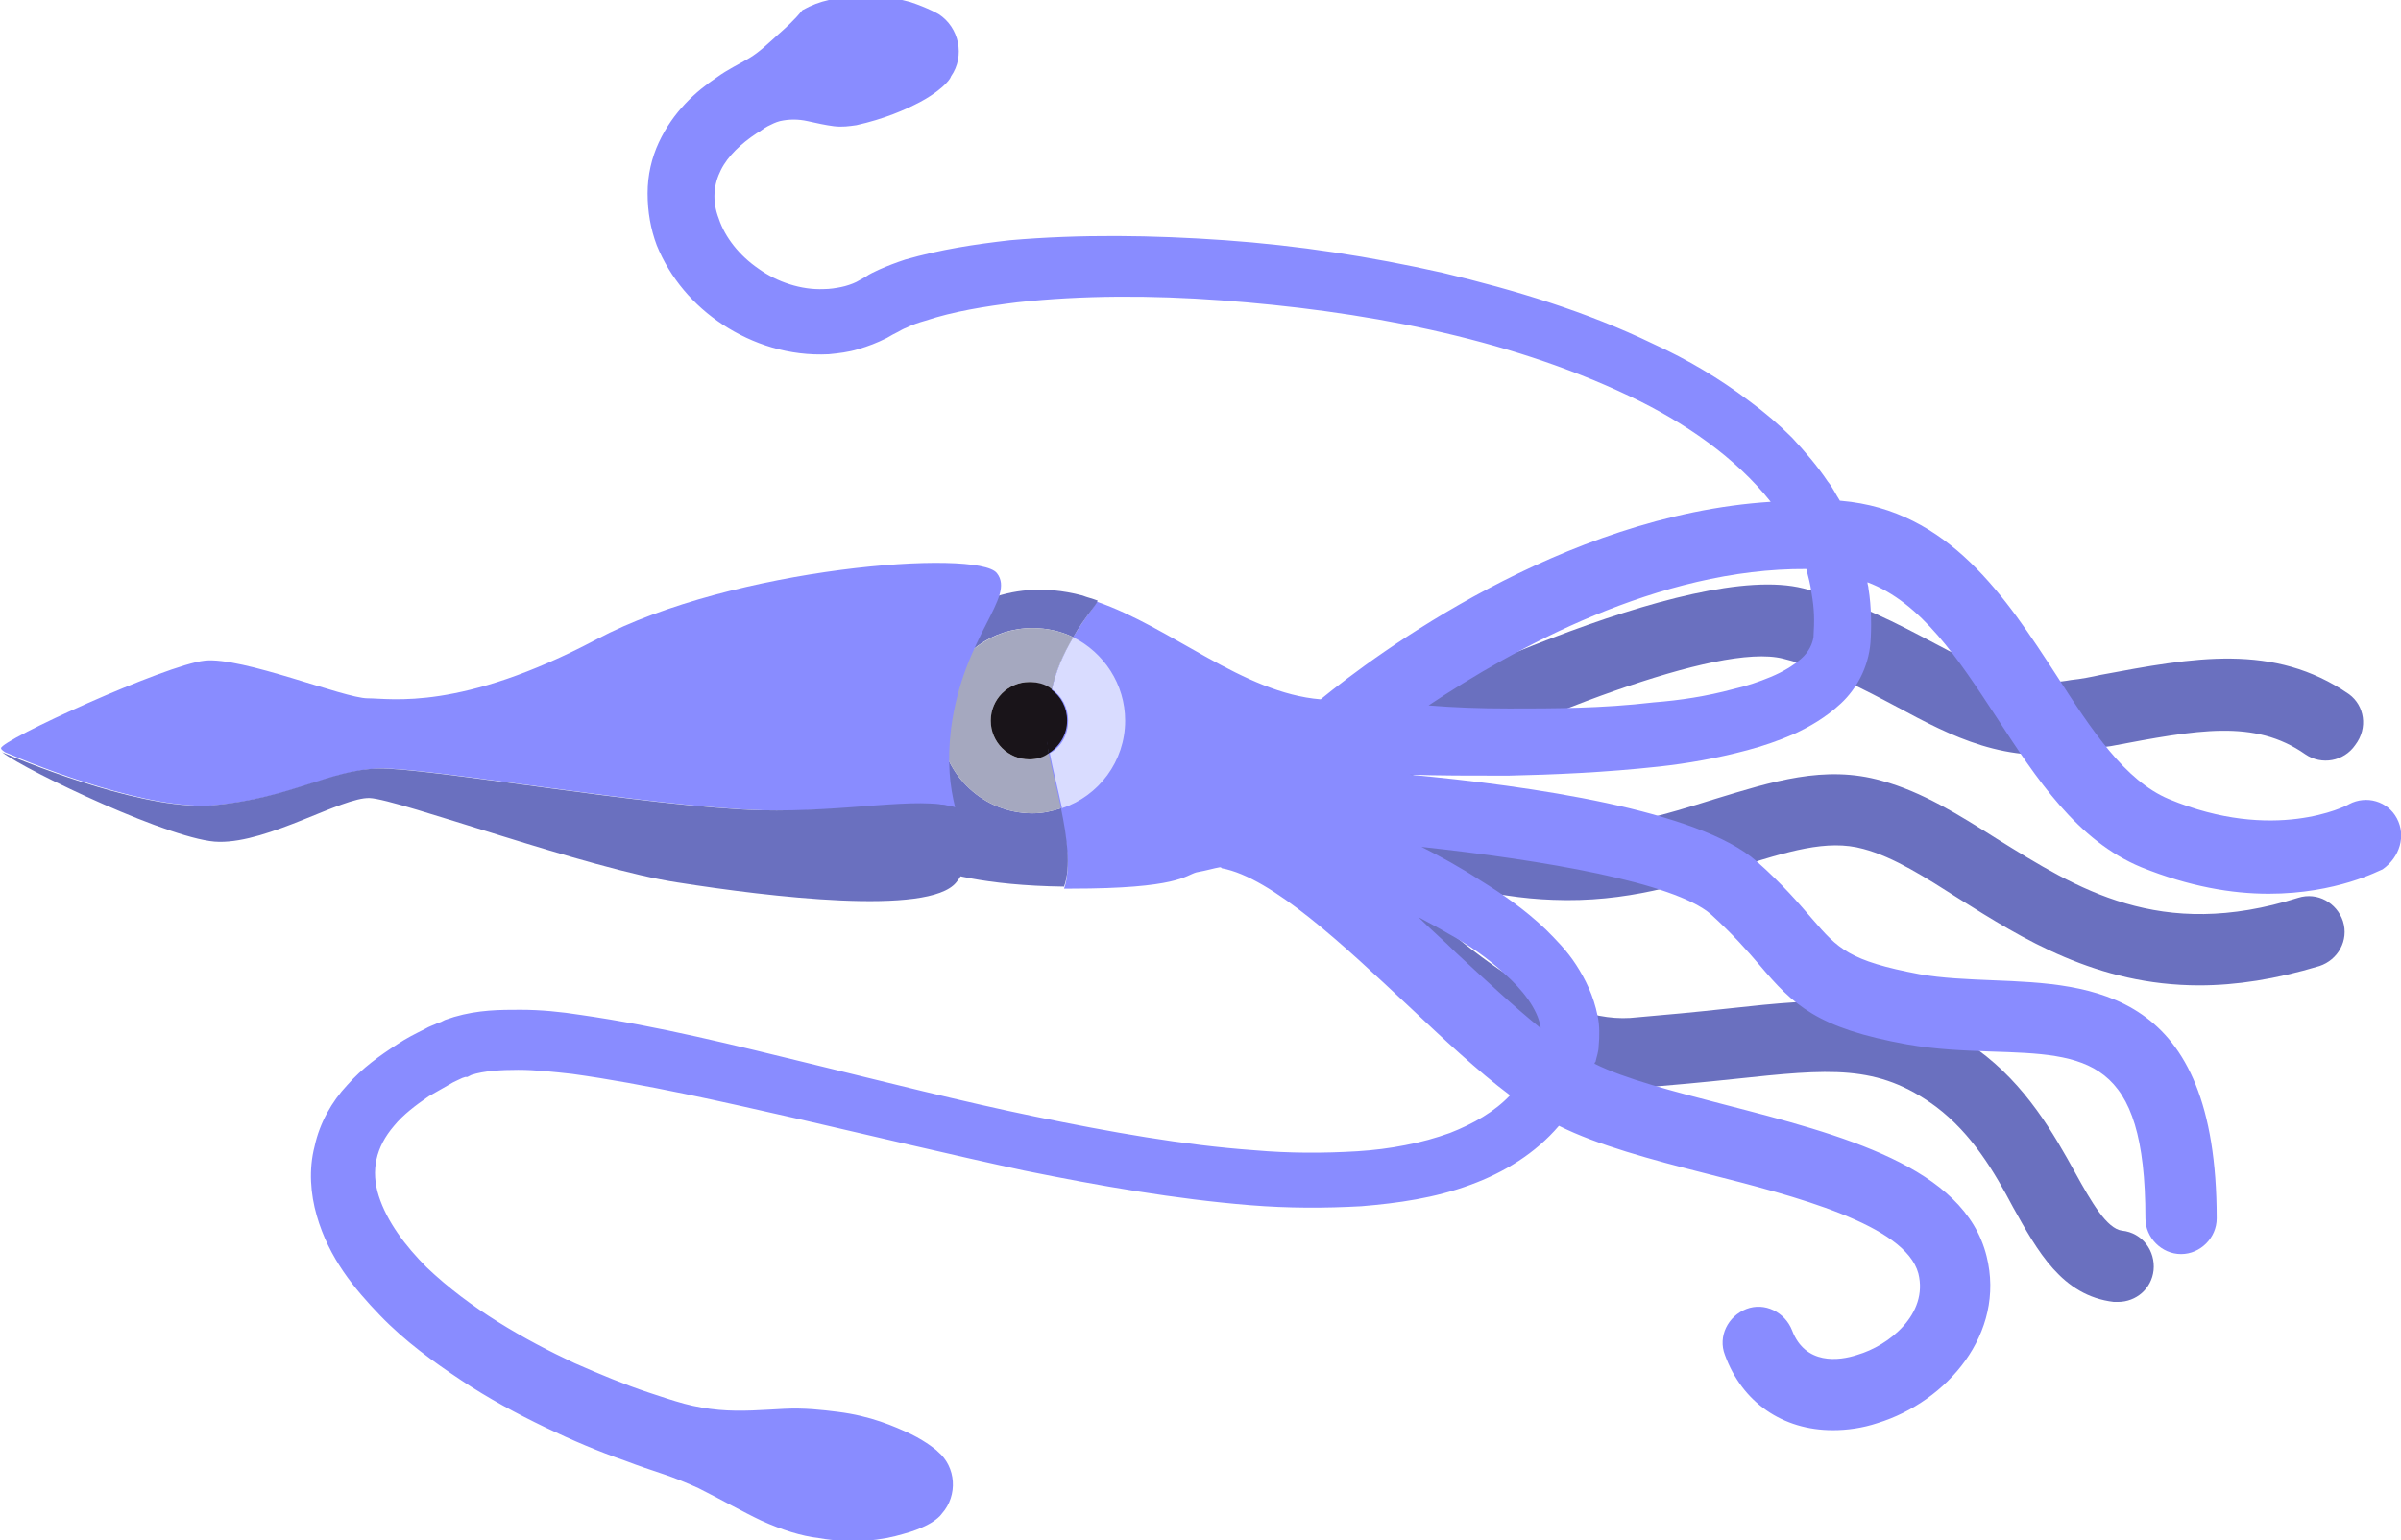
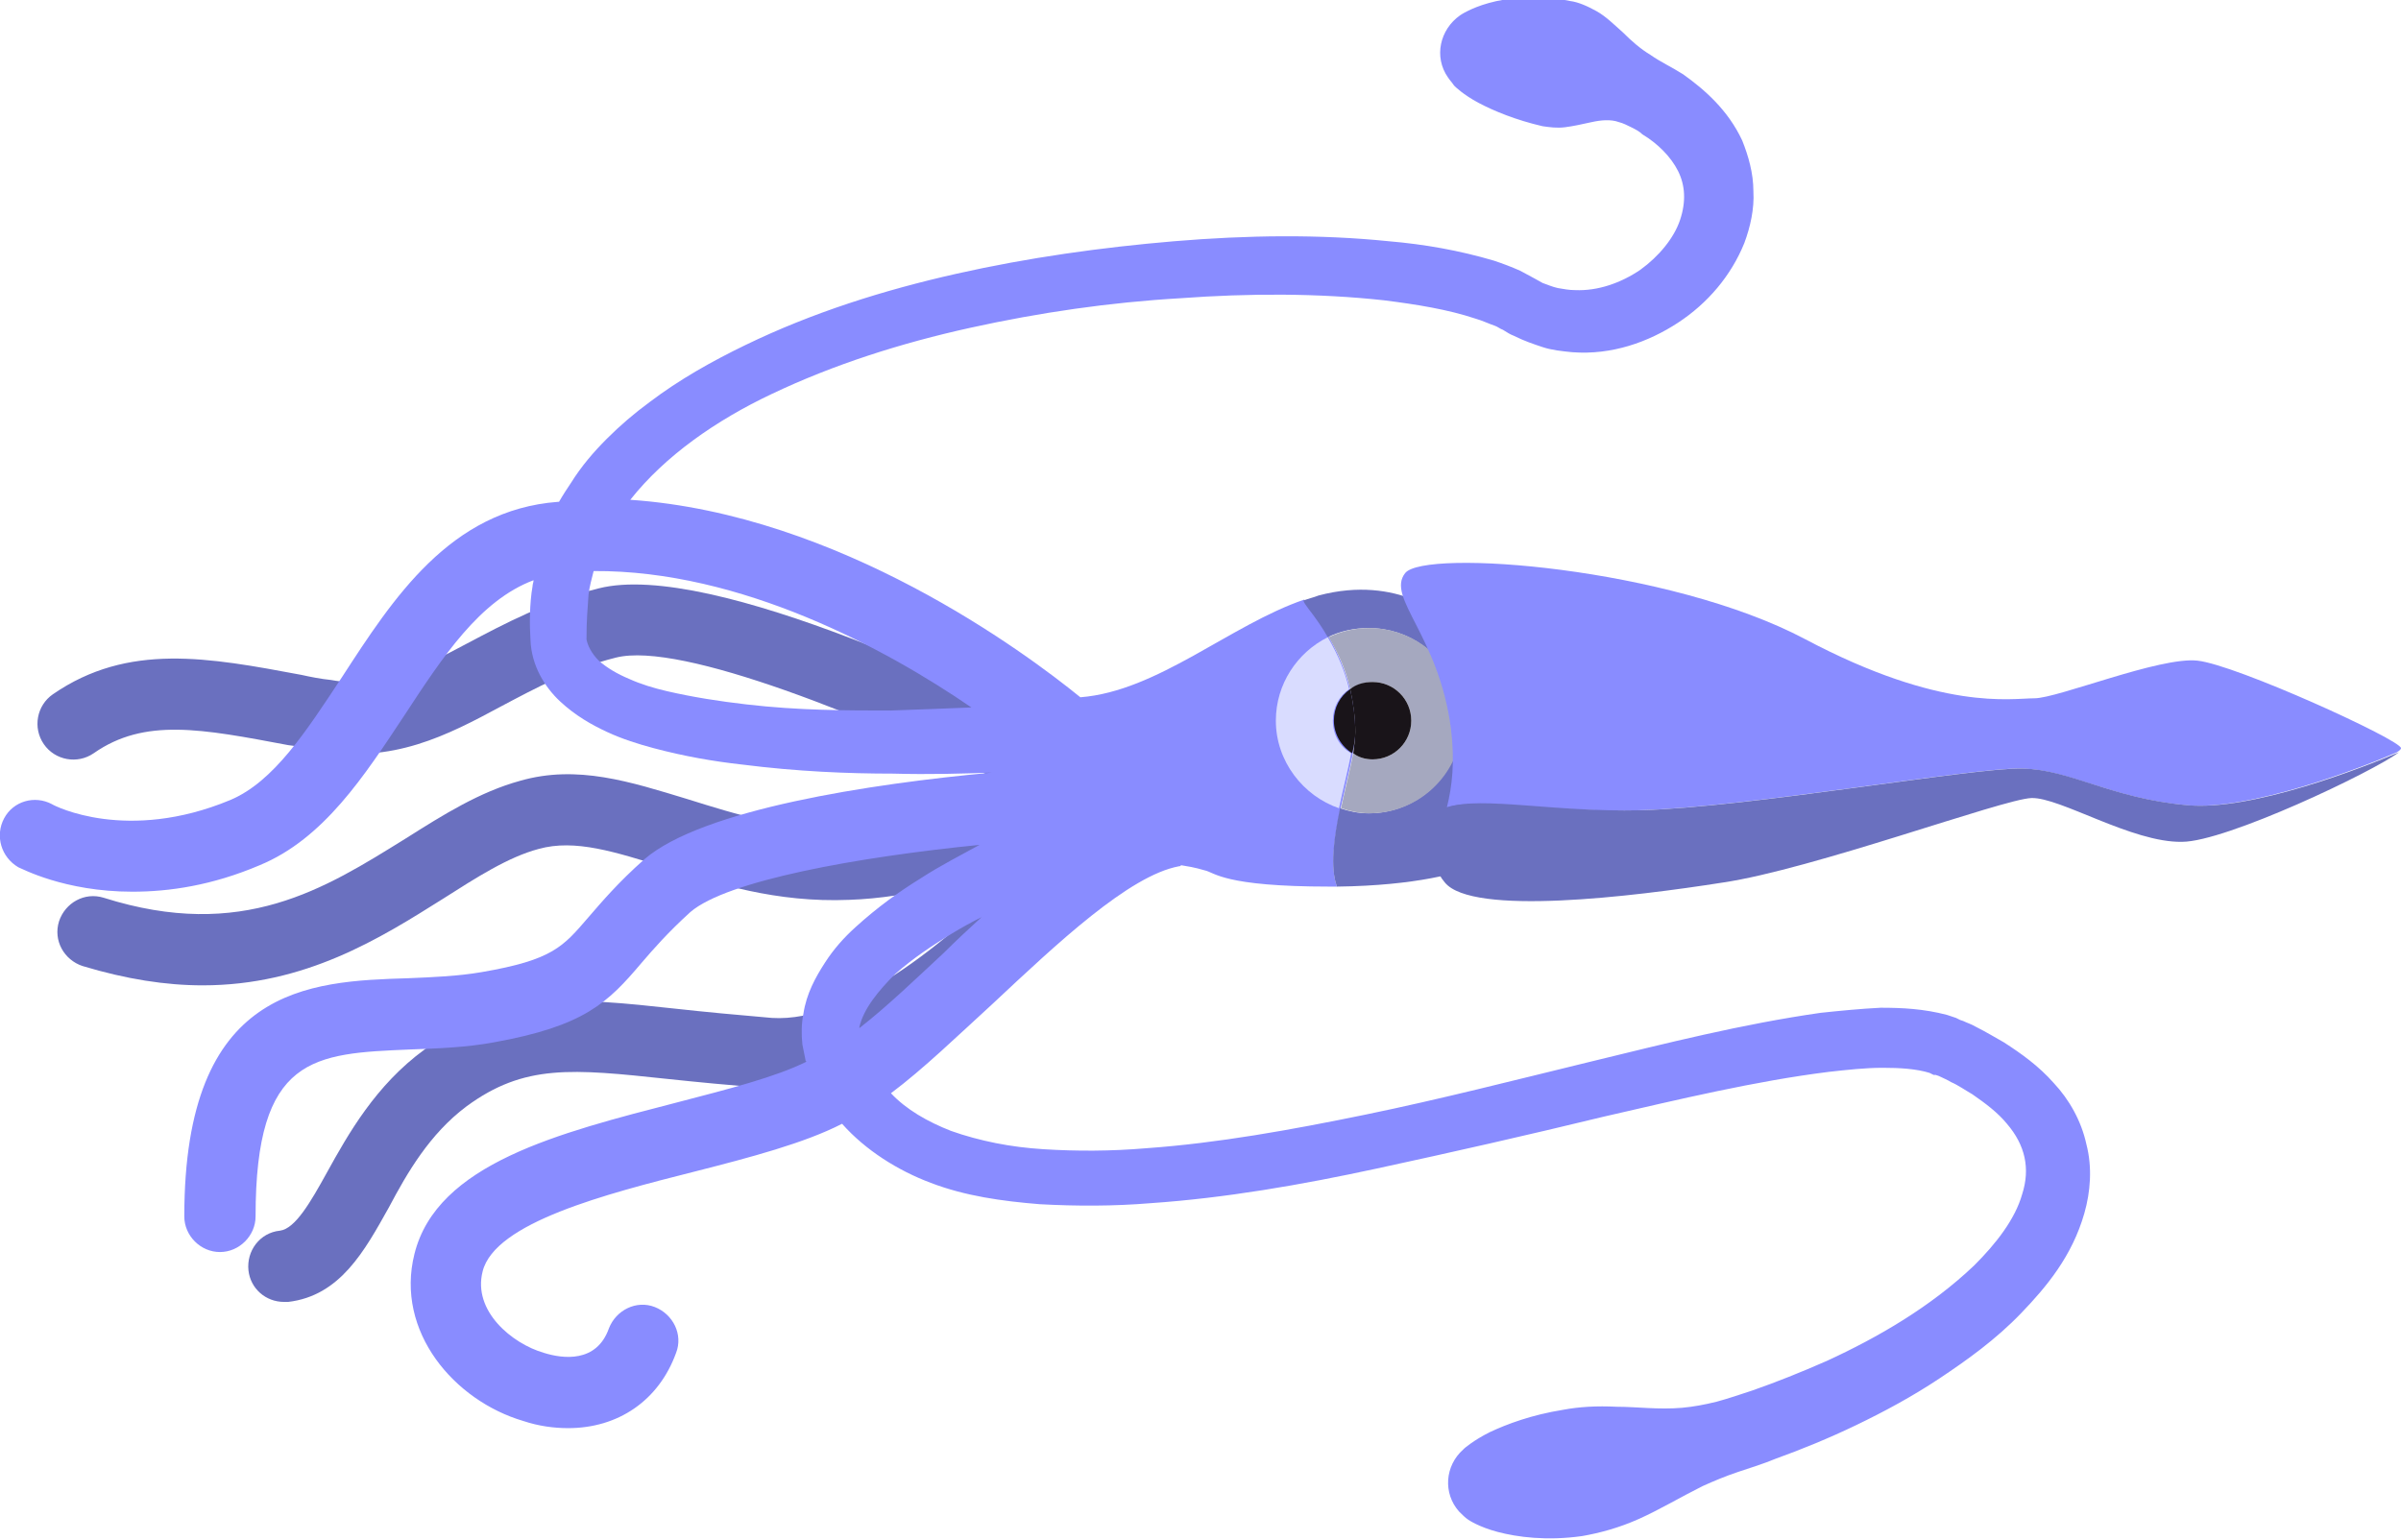
<svg xmlns="http://www.w3.org/2000/svg" version="1.1" x="0px" y="0px" viewBox="0 0 235.8 151.2" style="enable-background:new 0 0 235.8 151.2;" xml:space="preserve">
  <style type="text/css">
	.st0{display:none;}
	.st1{display:inline;fill:none;stroke:#997797;stroke-width:7;stroke-linecap:round;stroke-miterlimit:10;}
	.st2{display:inline;fill:none;stroke:#BA90B6;stroke-width:7;stroke-linecap:round;stroke-miterlimit:10;}
	.st3{display:inline;}
	.st4{fill:#BA90B6;}
	.st5{fill:#997797;}
	.st6{fill:#F9DCF9;}
	.st7{fill:#DCC5DD;}
	.st8{fill:#191419;}
	.st9{fill:#6A70BF;}
	.st10{fill:#898CFF;}
	.st11{fill:#D9DCFF;}
	.st12{fill:#A5A8BF;}
</style>
  <g id="lines" class="st0">
    <path class="st1" d="M123.1,74.9c0,0,16,9.5,29.5,10s22.4-7.3,31.3-4.8c11.3,3.1,21,18.3,42.8,11.5" />
    <path class="st1" d="M126.3,78.6c0,0,37.8-20.3,49.8-17.3s17.6,10.9,27.8,9s17.8-4,24.7,0.8" />
    <path class="st1" d="M123.9,76.9c0,0,20.4,27.7,36.4,26.6s23-4,31.7,2.4s9.5,17.8,15.9,18.5" />
    <path class="st2" d="M120.7,81.7c10,1.9,24,20.2,33.7,25.5c9.7,5.3,34.8,6.5,37.5,17c2.7,10.5-15.2,18.3-19,7.7" />
    <path class="st2" d="M126.3,78.6c0,0,36.2,1.7,44,8.5c7.8,6.8,5.8,9.8,17.7,12c11.8,2.2,26.3-3.9,26.3,20.5" />
    <path class="st2" d="M130.5,72.5c0,0,24.7-21.8,50-19.8c15.7,1.2,19,24,31.2,29c12.2,5,20.7,0.3,20.7,0.3" />
    <g class="st3">
      <path class="st4" d="M127.6,68.4c0,0,0.9,0.1,2.5,0.3c1.6,0.2,4,0.4,7.1,0.6c3.1,0.2,6.8,0.4,11.1,0.4c4.3,0,9.1,0,14.2-0.6    c2.6-0.3,5.2-0.7,7.8-1.3c1.3-0.3,2.6-0.7,3.7-1.2c1.2-0.5,2.2-1.1,3-1.8c0.7-0.7,1.1-1.5,1.2-2.1c0.1-1.7,0.1-2.8-0.1-4.2    c-0.2-1.4-0.6-2.7-1.1-4.1c-0.5-1.3-1.2-2.6-2-3.8c-3.3-4.9-8.9-8.8-14.9-11.7c-6.1-2.9-12.7-5-19.5-6.5    c-6.8-1.5-13.7-2.5-20.6-2.9c-6.8-0.5-13.6-0.5-20,0.2c-3.2,0.4-6.3,0.9-9,1.8c-0.7,0.2-1.3,0.5-1.9,0.7c-0.3,0.1-0.5,0.3-0.8,0.4    c-0.5,0.3-0.6,0.4-1.1,0.6c-1,0.5-1.9,0.8-2.8,1.1c-0.9,0.3-1.9,0.4-2.9,0.5c-3.9,0.3-7.5-1-10.4-2.9c-2.9-1.9-5.2-4.6-6.5-7.8    c-0.6-1.6-1-3.4-0.9-5.1c0-1.8,0.5-3.5,1.1-5c1.4-3,3.7-5,5.8-6.5c1.1-0.7,2.2-1.2,3.2-1.9c1-0.6,1.9-1.4,2.7-2.2    C77.2,2.7,78,2,78.9,1.4c0.9-0.5,1.8-0.9,2.6-1c3.4-0.7,6.2-0.3,8,0.2c1.8,0.5,2.8,1.2,2.8,1.2c2,1.4,2.6,4.1,1.2,6.1    c-0.2,0.3-0.4,0.5-0.6,0.8l-0.1,0.1c0,0-0.8,0.8-2.3,1.6c-1.5,0.8-3.7,1.7-6.3,2.3c-0.7,0.1-1.4,0.2-2.2,0.1    c-0.8-0.1-1.7-0.3-2.6-0.5c-0.9-0.2-1.9-0.3-2.7,0c-0.4,0.1-0.8,0.3-1.2,0.5c-0.4,0.2-0.8,0.4-1.1,0.7c-1.5,0.9-2.8,2.2-3.5,3.6    c-0.7,1.4-0.8,3-0.2,4.8c0.6,1.8,2.1,3.6,3.9,4.9c1.9,1.3,4.2,2.1,6.4,2c0.6,0,1.1-0.1,1.7-0.2c0.5-0.1,1.2-0.4,1.5-0.5    c0.2-0.1,0.7-0.4,0.9-0.5c0.4-0.2,0.9-0.5,1.3-0.7c0.9-0.4,1.7-0.7,2.6-1c3.4-1,6.8-1.6,10.3-1.9c6.9-0.7,13.9-0.6,21.1,0    c7.1,0.6,14.3,1.6,21.4,3.2c7.1,1.6,14.1,3.8,20.7,7c3.3,1.6,6.5,3.4,9.4,5.6c1.5,1.1,2.9,2.3,4.2,3.6c1.3,1.3,2.5,2.7,3.5,4.3    c1,1.5,2,3.2,2.6,4.9c0.7,1.7,1.2,3.5,1.4,5.3c0.3,1.7,0.3,3.8,0.2,5.3c-0.1,2.5-1.4,4.6-2.9,6c-1.5,1.4-3.1,2.3-4.6,3    c-1.5,0.7-3.1,1.2-4.6,1.6c-3,0.8-5.9,1.3-8.6,1.6c-5.5,0.7-10.5,0.9-14.9,0.9c-4.4,0.1-8.2,0-11.4-0.1c-3.2-0.1-5.6-0.2-7.3-0.3    c-1.7-0.1-2.6-0.2-2.6-0.2c-1.9-0.1-3.4-1.8-3.2-3.7c0.1-1.9,1.8-3.4,3.7-3.2C127.4,68.4,127.5,68.4,127.6,68.4L127.6,68.4z" />
    </g>
    <g class="st3">
      <path class="st4" d="M124.4,76.5c0,0,0.2,0.1,0.7,0.2c0.4,0.2,1.1,0.4,2,0.7c1.7,0.7,4.2,1.7,7.4,3.1c3.1,1.4,6.9,3.2,11.1,5.9    c2.1,1.3,4.2,2.8,6.4,4.8c1.1,1,2.1,2.1,3,3.5c0.9,1.4,1.8,3,2.1,5c0.2,1,0.2,2,0.1,3c-0.1,0.5-0.2,1-0.3,1.5    c-0.1,0.2-0.1,0.5-0.2,0.7l-0.1,0.4l-0.1,0.2l0,0.1l-0.1,0.2c-0.5,1.2-1.7,3.1-2.8,4.4c-2.4,2.8-5.6,4.9-9,6.1    c-3.4,1.3-7,1.8-10.7,2.1c-3.6,0.2-7.3,0.2-10.9-0.1c-7.3-0.5-14.8-1.8-22.2-3.4c-7.4-1.6-14.9-3.3-22.3-5.1    c-7.4-1.7-14.9-3.5-22.1-4.4c-1.8-0.2-3.6-0.4-5.3-0.4c-1.7,0-3.3,0.1-4.6,0.5l-0.4,0.2l-0.1,0c0,0,0.1,0,0,0l-0.1,0l-0.3,0.1    c-0.4,0.2-0.9,0.4-1.2,0.6c-0.7,0.3-1.4,0.8-2.1,1.2c-1.3,0.9-2.5,1.8-3.4,2.9c-1.8,2.1-2.3,4.4-1.5,6.9c0.7,2.5,2.6,4.9,4.7,7    c4.3,4.1,9.5,7.1,14.5,9.4c2.5,1.1,5,2.1,7.3,2.9c1.2,0.4,2.4,0.8,3.5,1.1c1.2,0.3,2.3,0.5,3.4,0.6c2.3,0.2,4.5-0.1,6.4-0.1    c2-0.1,3.7,0,5.3,0.3c3.1,0.5,5.5,1.4,7.2,2.2c1.6,0.8,2.5,1.6,2.5,1.6l0.1,0.1c1.8,1.6,2,4.3,0.4,6.1c-0.3,0.3-0.6,0.6-0.9,0.8    c0,0-1,0.7-2.9,1.2c-1.9,0.5-4.8,0.9-8.3,0.4c-1.7-0.3-3.6-0.8-5.6-1.7c-2-0.9-4-2.1-6.2-3.2c-1.1-0.5-2.3-1-3.5-1.4    c-1.2-0.4-2.5-0.8-3.7-1.3c-2.5-0.9-5.2-2-7.9-3.3c-2.7-1.3-5.5-2.8-8.2-4.6c-2.7-1.8-5.5-3.8-8-6.4c-2.5-2.6-5-5.6-6.2-9.8    c-0.6-2.1-0.8-4.5-0.2-6.8c0.5-2.3,1.7-4.4,3.2-6c1.5-1.7,3.2-2.9,4.9-4c0.9-0.5,1.7-1,2.7-1.5c0.5-0.3,0.9-0.4,1.3-0.6l0.3-0.1    l0.2-0.1l0.2-0.1c0.3-0.1,0.6-0.2,0.9-0.3c2.3-0.6,4.4-0.7,6.5-0.7c2,0.1,4,0.3,5.9,0.5c7.7,1.1,15.2,3,22.6,4.8    c7.4,1.8,14.8,3.7,22.1,5.2c7.3,1.5,14.5,2.8,21.5,3.3c3.5,0.3,6.9,0.3,10.1,0.1c1.6-0.1,3.2-0.3,4.7-0.6c1.5-0.3,3-0.7,4.4-1.2    c2.7-1,5-2.5,6.6-4.5c0.8-1.1,1.3-1.8,2-3.3c-0.1,0.2,0,0,0,0.1l0,0l0-0.1l0.1-0.2c0-0.1,0.1-0.2,0.1-0.3c0.1-0.2,0.1-0.4,0.1-0.7    c0.1-0.4,0-0.9-0.1-1.3c-0.4-1.8-1.9-3.6-3.5-5.2c-1.7-1.5-3.7-2.9-5.5-4c-3.8-2.2-7.4-3.8-10.4-5.1c-3-1.2-5.4-2-7.1-2.6    c-0.8-0.3-1.5-0.5-1.9-0.6c-0.4-0.1-0.6-0.2-0.6-0.2l-0.1,0c-1.9-0.6-2.9-2.5-2.4-4.4c0.6-1.9,2.5-2.9,4.4-2.4    C124.3,76.5,124.3,76.5,124.4,76.5z" />
    </g>
    <g class="st3">
      <path class="st4" d="M130,68.6c-7.7-0.5-14.9-7.1-22.3-9.7c-0.1,0.2-0.3,0.5-0.5,0.8c-3,4-4.5,7.8-4.5,12.2    c0,3.5,3.2,11.3,1.8,15.2c0.2,0,0.5,0,0.7,0c10.5,0,11.2-1.3,12.3-1.6c2.9-0.7,3.1-0.8,5.6,0.6S138.2,69.1,130,68.6z" />
      <path class="st4" d="M90.5,84.9c0,0,0.2,0.1,0.5,0.2l-0.2-2.3L90.5,84.9z" />
    </g>
    <g class="st3">
      <path class="st5" d="M101.4,61.7c1.4,0,2.8,0.3,4,0.9c0.5-0.9,1.2-1.9,1.9-2.8c0.2-0.3,0.4-0.5,0.5-0.8c-0.5-0.2-1-0.3-1.5-0.5    c-7.9-2.1-12.5,2.3-12.5,2.3l-0.9,6.9C94.1,64.2,97.4,61.7,101.4,61.7z" />
      <path class="st5" d="M92.3,71.5l-1.5,11.3l0.2,2.3c1.4,0.6,5.6,1.9,13.5,2c0.7-1.9,0.3-4.8-0.3-7.7c-0.9,0.3-1.8,0.5-2.8,0.5    C96.6,79.9,92.7,76.2,92.3,71.5z" />
      <path class="st6" d="M92.3,70.8c0,0.2,0,0.5,0,0.7l0.5-3.8C92.5,68.6,92.3,69.7,92.3,70.8z" />
      <path class="st6" d="M110.5,70.8c0-3.6-2.1-6.7-5.1-8.2c-1,1.7-1.7,3.4-2.1,5.1c1,0.7,1.6,1.8,1.6,3.1c0,1.4-0.7,2.6-1.8,3.2    c0.3,1.6,0.8,3.5,1.2,5.4C107.9,78.2,110.5,74.8,110.5,70.8z" />
      <path class="st7" d="M101.1,74.6c-2.1,0-3.8-1.7-3.8-3.8c0-2.1,1.7-3.8,3.8-3.8c0.8,0,1.6,0.3,2.2,0.7c0.4-1.8,1.1-3.4,2.1-5.1    c-1.2-0.6-2.6-0.9-4-0.9c-3.9,0-7.3,2.5-8.6,6l-0.5,3.8c0.4,4.7,4.3,8.4,9.1,8.4c1,0,1.9-0.2,2.8-0.5c-0.4-1.9-0.9-3.8-1.2-5.4    C102.4,74.4,101.8,74.6,101.1,74.6z" />
      <path class="st8" d="M103,74c1.1-0.7,1.8-1.9,1.8-3.2c0-1.3-0.6-2.4-1.6-3.1c-0.3,1.4-0.5,2.7-0.5,4.2    C102.8,72.5,102.8,73.2,103,74z" />
      <path class="st8" d="M97.3,70.8c0,2.1,1.7,3.8,3.8,3.8c0.7,0,1.4-0.2,1.9-0.6c-0.1-0.8-0.2-1.5-0.2-2.1c0-1.4,0.2-2.8,0.5-4.2    c-0.6-0.5-1.4-0.7-2.2-0.7C99,67,97.3,68.7,97.3,70.8z" />
    </g>
    <g class="st3">
      <path class="st4" d="M21.2,79.1c7.5-0.7,11.4-3.5,16.2-3.6c4.8-0.1,26.7,3.8,37.5,4.1c8.4,0.3,15.5-1.3,18.9-0.3    c-0.5-2-0.8-4.4-0.4-7.7c1.2-9.2,6.4-12.9,4.5-15.3c-1.9-2.4-25.9-0.6-39.3,6.5c-13.4,7.1-20.2,5.8-22.5,5.8    c-2.3,0-12.3-4.1-16-3.7c-3.8,0.4-20,7.8-20,8.6c0,0.1,0.1,0.2,0.4,0.4C3.9,75.4,14.9,79.7,21.2,79.1z" />
      <path class="st5" d="M36.3,78.4c2.8,0.1,21.5,7,30.3,8.3c8.9,1.4,24.6,3.3,27.3,0c1.8-2.1,0.5-4-0.3-7.4    c-3.3-1.1-10.4,0.5-18.9,0.3c-10.8-0.3-32.7-4.2-37.5-4.1c-4.8,0.1-8.6,2.9-16.2,3.6c-6.3,0.6-17.3-3.7-20.8-5.2    c2.5,1.9,17,8.8,21.3,8.8C26.4,82.8,33.6,78.3,36.3,78.4z" />
    </g>
  </g>
  <g id="expanded">
-     <path class="st9" d="M230.7,68.2c-7.4-5.1-15.3-3.6-24.4-1.9c-0.9,0.2-1.9,0.4-2.9,0.5c-4.9,0.9-8.5-1-13.4-3.6   c-3.6-1.9-7.7-4.1-12.9-5.4c-11.1-2.8-38.6,10.6-48.8,15.8c-2-1-3.2-1.8-3.3-1.8c-1.7-1-3.8-0.4-4.8,1.2c-0.8,1.3-0.6,2.9,0.3,4   c0,0.7,0.3,1.3,0.7,1.9c2.2,3,22.1,29.3,39.5,28c3.6-0.3,6.8-0.6,9.6-0.9c9.4-1,14.1-1.5,19.8,2.7c3.6,2.7,5.8,6.5,7.6,9.9   c2.4,4.3,4.8,8.7,9.9,9.3c0.1,0,0.3,0,0.4,0c1.8,0,3.3-1.3,3.5-3.1c0.2-1.9-1.1-3.7-3.1-3.9c-1.5-0.2-3-2.8-4.6-5.7   c-2.1-3.8-4.8-8.6-9.6-12.1c-7.9-5.8-14.6-5.1-24.7-4c-2.7,0.3-5.9,0.6-9.4,0.9c-7.9,0.5-18-8-25.4-15.7c5.4,2.1,11.8,3.9,17.8,4.1   c7.2,0.3,13-1.6,18.1-3.2c4.9-1.5,8.8-2.8,12.4-1.8c3,0.8,6.1,2.8,9.4,4.9c6.2,3.9,13.5,8.5,23.6,8.5c3.6,0,7.5-0.6,11.8-1.9   c1.8-0.6,2.9-2.5,2.3-4.4c-0.6-1.8-2.5-2.9-4.4-2.3c-13.6,4.3-21.7-0.9-29.6-5.8c-3.8-2.4-7.3-4.6-11.3-5.7   c-5.6-1.6-10.8,0.1-16.4,1.8c-4.8,1.5-9.8,3.1-15.8,2.9c-5.4-0.2-11.4-2-16.4-4c14.2-6.9,32.5-14.3,38.9-12.7   c4.4,1.1,7.9,3,11.3,4.8c5.2,2.8,10.7,5.7,18,4.3c1-0.2,2-0.4,2.9-0.5c8.5-1.6,14.1-2.7,19.1,0.8c1.6,1.1,3.8,0.7,4.9-0.9   C232.6,71.5,232.2,69.3,230.7,68.2z" />
+     <path class="st9" d="M5.2,68.2c7.4-5.1,15.3-3.6,24.4-1.9c0.9,0.2,1.9,0.4,2.9,0.5c4.9,0.9,8.5-1,13.4-3.6   c3.6-1.9,7.7-4.1,12.9-5.4c11.1-2.8,38.6,10.6,48.8,15.8c2-1,3.2-1.8,3.3-1.8c1.7-1,3.8-0.4,4.8,1.2c0.8,1.3,0.6,2.9-0.3,4   c0,0.7-0.3,1.3-0.7,1.9c-2.2,3-22.1,29.3-39.5,28c-3.6-0.3-6.8-0.6-9.6-0.9c-9.4-1-14.1-1.5-19.8,2.7c-3.6,2.7-5.8,6.5-7.6,9.9   c-2.4,4.3-4.8,8.7-9.9,9.3c-0.1,0-0.3,0-0.4,0c-1.8,0-3.3-1.3-3.5-3.1c-0.2-1.9,1.1-3.7,3.1-3.9c1.5-0.2,3-2.8,4.6-5.7   c2.1-3.8,4.8-8.6,9.6-12.1c7.9-5.8,14.6-5.1,24.7-4c2.7,0.3,5.9,0.6,9.4,0.9c7.9,0.5,18-8,25.4-15.7c-5.4,2.1-11.8,3.9-17.8,4.1   c-7.2,0.3-13-1.6-18.1-3.2c-4.9-1.5-8.8-2.8-12.4-1.8c-3,0.8-6.1,2.8-9.4,4.9c-6.2,3.9-13.5,8.5-23.6,8.5c-3.6,0-7.5-0.6-11.8-1.9   c-1.8-0.6-2.9-2.5-2.3-4.4c0.6-1.8,2.5-2.9,4.4-2.3c13.6,4.3,21.7-0.9,29.6-5.8c3.8-2.4,7.3-4.6,11.3-5.7   c5.6-1.6,10.8,0.1,16.4,1.8c4.8,1.5,9.8,3.1,15.8,2.9c5.4-0.2,11.4-2,16.4-4C85.3,70.5,66.9,63,60.5,64.6c-4.4,1.1-7.9,3-11.3,4.8   c-5.2,2.8-10.7,5.7-18,4.3c-1-0.2-2-0.4-2.9-0.5c-8.5-1.6-14.1-2.7-19.1,0.8c-1.6,1.1-3.8,0.7-4.9-0.9C3.2,71.5,3.6,69.3,5.2,68.2z   " />
    <g>
-       <path class="st10" d="M235.4,80.4c-0.9-1.7-3-2.3-4.7-1.4c-0.3,0.2-7.4,3.8-17.7-0.5c-4.3-1.8-7.6-6.8-11-12.1    c-5-7.7-10.6-16.3-21.2-17.2c0,0-0.1,0-0.1,0c-0.4-0.6-0.7-1.3-1.2-1.9c-1-1.5-2.2-2.9-3.5-4.3c-1.3-1.3-2.7-2.5-4.2-3.6    c-2.9-2.2-6.1-4.1-9.4-5.6c-6.6-3.2-13.6-5.3-20.7-7c-7.1-1.6-14.3-2.7-21.4-3.2c-7.1-0.5-14.2-0.6-21.1,0    c-3.5,0.4-6.8,0.9-10.3,1.9c-0.9,0.3-1.7,0.6-2.6,1c-0.4,0.2-0.9,0.4-1.3,0.7c-0.2,0.1-0.7,0.4-0.9,0.5c-0.4,0.2-1,0.4-1.5,0.5    c-0.5,0.1-1.1,0.2-1.7,0.2c-2.2,0.1-4.6-0.7-6.4-2c-1.9-1.3-3.3-3.1-3.9-4.9c-0.7-1.8-0.5-3.4,0.2-4.8c0.7-1.4,2-2.6,3.5-3.6    c0.4-0.2,0.7-0.5,1.1-0.7c0.4-0.2,0.8-0.4,1.2-0.5c0.9-0.2,1.8-0.2,2.7,0c0.9,0.2,1.8,0.4,2.6,0.5c0.8,0.1,1.5,0,2.2-0.1    c2.7-0.6,4.8-1.5,6.3-2.3c1.5-0.8,2.3-1.6,2.3-1.6l0.1-0.1c0.2-0.2,0.5-0.5,0.6-0.8c1.4-2,0.8-4.8-1.2-6.1c0,0-1-0.6-2.8-1.2    c-1.8-0.5-4.5-0.9-8-0.2c-0.9,0.2-1.7,0.5-2.6,1C78,2,77.2,2.7,76.3,3.5c-0.9,0.8-1.7,1.6-2.7,2.2c-1,0.6-2.1,1.1-3.2,1.9    C68.3,9,66.1,11,64.7,14c-0.7,1.5-1.1,3.2-1.1,5c0,1.8,0.3,3.5,0.9,5.1c1.3,3.2,3.6,5.9,6.5,7.8c2.9,1.9,6.5,3.1,10.4,2.9    c1-0.1,1.9-0.2,2.9-0.5c1-0.3,1.8-0.6,2.8-1.1c0.5-0.3,0.7-0.4,1.1-0.6c0.2-0.1,0.5-0.3,0.8-0.4c0.6-0.3,1.2-0.5,1.9-0.7    c2.7-0.9,5.8-1.4,9-1.8c6.4-0.7,13.2-0.7,20-0.2c6.8,0.5,13.8,1.4,20.6,2.9c6.8,1.5,13.4,3.6,19.5,6.5c5.5,2.6,10.5,6.1,13.9,10.4    c-20.5,1.3-38.8,15-44.2,19.4c-7.6-0.6-14.7-7.1-22-9.6c-0.1,0.2-0.3,0.5-0.5,0.8c-3,4-4.5,7.8-4.5,12.2c0,3.5,3.2,11.3,1.8,15.2    c0.2,0,0.5,0,0.7,0c10.5,0,11.2-1.3,12.3-1.6c1.1-0.2,1.7-0.4,2.3-0.5c0.1,0,0.1,0,0.2,0.1c4.9,0.9,12,7.6,18.3,13.5    c3.5,3.3,6.8,6.4,10,8.8c-1.5,1.6-3.6,2.8-5.9,3.7c-1.4,0.5-2.8,0.9-4.4,1.2c-1.5,0.3-3.1,0.5-4.7,0.6c-3.3,0.2-6.7,0.2-10.1-0.1    c-7-0.5-14.2-1.8-21.5-3.3c-7.3-1.5-14.7-3.4-22.1-5.2c-7.4-1.8-14.9-3.7-22.6-4.8c-1.9-0.3-3.9-0.5-5.9-0.5c-2,0-4.1,0-6.5,0.7    c-0.3,0.1-0.6,0.2-0.9,0.3l-0.2,0.1l-0.2,0.1l-0.3,0.1c-0.4,0.2-0.8,0.3-1.3,0.6c-1,0.5-1.8,0.9-2.7,1.5c-1.7,1.1-3.4,2.3-4.9,4    c-1.5,1.6-2.7,3.7-3.2,6c-0.6,2.3-0.4,4.7,0.2,6.8c1.2,4.2,3.7,7.2,6.2,9.8c2.5,2.6,5.3,4.6,8,6.4c2.7,1.8,5.5,3.3,8.2,4.6    c2.7,1.3,5.3,2.4,7.9,3.3c1.3,0.5,2.5,0.9,3.7,1.3c1.2,0.4,2.4,0.9,3.5,1.4c2.2,1.1,4.3,2.3,6.2,3.2c2,0.9,3.9,1.5,5.6,1.7    c3.5,0.6,6.3,0.2,8.3-0.4c1.9-0.5,2.9-1.2,2.9-1.2c0.3-0.2,0.7-0.5,0.9-0.8c1.6-1.8,1.4-4.6-0.4-6.1l-0.1-0.1c0,0-0.9-0.8-2.5-1.6    c-1.7-0.8-4-1.8-7.2-2.2c-1.6-0.2-3.3-0.4-5.3-0.3c-2,0.1-4.2,0.3-6.4,0.1c-1.1-0.1-2.3-0.3-3.4-0.6c-1.1-0.3-2.3-0.7-3.5-1.1    c-2.4-0.8-4.8-1.8-7.3-2.9c-4.9-2.3-10.2-5.3-14.5-9.4c-2.1-2.1-3.9-4.5-4.7-7c-0.8-2.5-0.3-4.8,1.5-6.9c0.9-1.1,2.1-2,3.4-2.9    c0.7-0.4,1.4-0.8,2.1-1.2c0.3-0.2,0.8-0.4,1.2-0.6l0.3-0.1l0.1,0c0,0,0,0,0,0c0,0,0,0,0,0l0.1,0l0.4-0.2c1.2-0.4,2.9-0.5,4.6-0.5    c1.7,0,3.5,0.2,5.3,0.4c7.2,1,14.6,2.7,22.1,4.4c7.4,1.7,14.9,3.5,22.3,5.1c7.4,1.5,14.8,2.8,22.2,3.4c3.7,0.3,7.3,0.3,10.9,0.1    c3.6-0.3,7.2-0.8,10.7-2.1c3.3-1.2,6.4-3.1,8.7-5.8c3.8,1.9,9,3.3,14.5,4.7c8.7,2.2,19.5,5,20.8,9.8c1,4-2.9,7.1-6,8    c-1.8,0.6-5.1,1-6.4-2.4c-0.7-1.8-2.7-2.8-4.5-2.1c-1.8,0.7-2.8,2.7-2.1,4.5c1.7,4.7,5.7,7.4,10.6,7.4c1.4,0,2.9-0.2,4.4-0.7    c6.8-2.1,12.6-8.8,10.7-16.4c-2.2-8.8-14.2-11.9-25.8-14.9c-5-1.3-9.7-2.5-12.7-4c0-0.1,0-0.1,0.1-0.2c0.1-0.5,0.3-1,0.3-1.5    c0.1-1,0.1-2.1-0.1-3c-0.4-2-1.2-3.6-2.1-5c-0.9-1.4-2-2.5-3-3.5c-2.1-2-4.3-3.5-6.4-4.8c-2-1.3-4-2.4-5.8-3.3    c12,1.3,24.8,3.5,28.4,6.6c2.2,2,3.6,3.6,4.8,5c3.3,3.9,5.6,6.2,14.5,7.8c2.8,0.5,5.5,0.6,8.2,0.7c9.5,0.3,15.2,0.5,15.2,16.4    c0,1.9,1.6,3.5,3.5,3.5s3.5-1.6,3.5-3.5c0-22.6-12.2-23-22-23.4c-2.4-0.1-5-0.2-7.2-0.6c-6.9-1.3-8-2.5-10.5-5.4    c-1.3-1.5-2.9-3.4-5.5-5.7c-5.7-5-22.2-7.4-34.1-8.5c2.8,0.1,6,0.1,9.7,0.1c4.4-0.1,9.4-0.3,14.9-0.9c2.7-0.3,5.6-0.8,8.6-1.6    c1.5-0.4,3-0.9,4.6-1.6c1.5-0.7,3.1-1.6,4.6-3c1.5-1.4,2.7-3.5,2.9-6c0.1-1.4,0.1-3.5-0.2-5.3c0-0.2-0.1-0.4-0.1-0.6    c5.3,2,8.9,7.5,12.7,13.3c3.9,6,7.9,12.1,14.2,14.7c4.7,1.9,8.9,2.6,12.5,2.6c6.7,0,10.9-2.3,11.2-2.4    C235.7,84.2,236.3,82.1,235.4,80.4z M147.8,95.7c1.7,1.5,3.2,3.4,3.5,5.2c0,0,0,0.1,0,0.1c-2.6-2.1-5.5-4.8-8.3-7.4    c-1.2-1.2-2.5-2.3-3.7-3.5c0.9,0.5,1.9,1,2.9,1.6C144.2,92.8,146.1,94.1,147.8,95.7z M178.1,62.6c-0.1,0.6-0.4,1.4-1.2,2.1    c-0.8,0.7-1.8,1.3-3,1.8c-1.2,0.5-2.4,0.9-3.7,1.2c-2.6,0.7-5.2,1.1-7.8,1.3c-5.1,0.6-9.9,0.6-14.2,0.6c-2.9,0-5.5-0.1-7.9-0.3    c8.4-5.6,22.6-13.5,37.1-13.4c0.2,0.8,0.4,1.5,0.5,2.3C178.2,59.9,178.2,60.9,178.1,62.6z" />
-       <path class="st4" d="M90.5,84.9c0,0,0.2,0.1,0.5,0.2l-0.2-2.3L90.5,84.9z" />
+       <path class="st10" d="M1.8,85.2c0.3,0.1,4.5,2.4,11.2,2.4c3.6,0,7.8-0.6,12.5-2.6c6.3-2.6,10.3-8.8,14.2-14.7    c3.8-5.8,7.4-11.3,12.7-13.3c0,0.2-0.1,0.4-0.1,0.6c-0.3,1.7-0.3,3.8-0.2,5.3c0.1,2.5,1.4,4.6,2.9,6c1.5,1.4,3.1,2.3,4.6,3    c1.5,0.7,3.1,1.2,4.6,1.6c3,0.8,5.9,1.3,8.6,1.6c5.5,0.7,10.5,0.9,14.9,0.9c3.6,0.1,6.9,0,9.7-0.1c-11.9,1.1-28.4,3.6-34.1,8.5    c-2.6,2.3-4.2,4.2-5.5,5.7c-2.5,2.9-3.5,4.2-10.5,5.4c-2.3,0.4-4.8,0.5-7.2,0.6c-9.8,0.3-22,0.8-22,23.4c0,1.9,1.6,3.5,3.5,3.5    s3.5-1.6,3.5-3.5c0-15.8,5.7-16,15.2-16.4c2.7-0.1,5.5-0.2,8.2-0.7c8.9-1.6,11.2-3.9,14.5-7.8c1.2-1.4,2.6-3,4.8-5    c3.6-3.1,16.4-5.4,28.4-6.6c-1.8,1-3.8,2-5.8,3.3c-2.1,1.3-4.2,2.8-6.4,4.8c-1.1,1-2.1,2.1-3,3.5c-0.9,1.4-1.8,3-2.1,5    c-0.2,1-0.2,2-0.1,3c0.1,0.5,0.2,1,0.3,1.5c0,0.1,0,0.1,0.1,0.2c-3,1.5-7.7,2.7-12.7,4c-11.6,3-23.6,6-25.8,14.9    c-1.9,7.6,3.9,14.4,10.7,16.4c1.5,0.5,3,0.7,4.4,0.7c4.9,0,8.9-2.7,10.6-7.4c0.7-1.8-0.3-3.8-2.1-4.5c-1.8-0.7-3.8,0.3-4.5,2.1    c-1.2,3.4-4.5,3-6.4,2.4c-3.1-0.9-7-4.1-6-8c1.2-4.8,12.1-7.6,20.8-9.8c5.5-1.4,10.8-2.8,14.5-4.7c2.3,2.6,5.5,4.6,8.7,5.8    c3.4,1.3,7,1.8,10.7,2.1c3.6,0.2,7.3,0.2,10.9-0.1c7.3-0.5,14.8-1.8,22.2-3.4c7.4-1.6,14.9-3.3,22.3-5.1    c7.4-1.7,14.9-3.5,22.1-4.4c1.8-0.2,3.6-0.4,5.3-0.4c1.7,0,3.3,0.1,4.6,0.5l0.4,0.2l0.1,0c0,0,0,0,0,0c0,0,0,0,0,0l0.1,0l0.3,0.1    c0.4,0.2,0.9,0.4,1.2,0.6c0.7,0.3,1.4,0.8,2.1,1.2c1.3,0.9,2.5,1.8,3.4,2.9c1.8,2.1,2.3,4.4,1.5,6.9c-0.7,2.5-2.6,4.9-4.7,7    c-4.3,4.1-9.5,7.1-14.5,9.4c-2.5,1.1-5,2.1-7.3,2.9c-1.2,0.4-2.4,0.8-3.5,1.1c-1.2,0.3-2.3,0.5-3.4,0.6c-2.3,0.2-4.5-0.1-6.4-0.1    c-2-0.1-3.7,0-5.3,0.3c-3.1,0.5-5.5,1.4-7.2,2.2c-1.6,0.8-2.5,1.6-2.5,1.6l-0.1,0.1c-1.8,1.6-2,4.3-0.4,6.1    c0.3,0.3,0.6,0.6,0.9,0.8c0,0,1,0.7,2.9,1.2c1.9,0.5,4.8,0.9,8.3,0.4c1.7-0.3,3.6-0.8,5.6-1.7c2-0.9,4-2.1,6.2-3.2    c1.1-0.5,2.3-1,3.5-1.4c1.2-0.4,2.5-0.8,3.7-1.3c2.5-0.9,5.2-2,7.9-3.3c2.7-1.3,5.5-2.8,8.2-4.6c2.7-1.8,5.5-3.8,8-6.4    c2.5-2.6,5-5.6,6.2-9.8c0.6-2.1,0.8-4.5,0.2-6.8c-0.5-2.3-1.7-4.4-3.2-6c-1.5-1.7-3.2-2.9-4.9-4c-0.9-0.5-1.7-1-2.7-1.5    c-0.5-0.3-0.9-0.4-1.3-0.6l-0.3-0.1l-0.2-0.1l-0.2-0.1c-0.3-0.1-0.6-0.2-0.9-0.3c-2.3-0.6-4.4-0.7-6.5-0.7c-2,0.1-4,0.3-5.9,0.5    c-7.7,1.1-15.2,3-22.6,4.8c-7.4,1.8-14.8,3.7-22.1,5.2c-7.3,1.5-14.5,2.8-21.5,3.3c-3.5,0.3-6.9,0.3-10.1,0.1    c-1.6-0.1-3.2-0.3-4.7-0.6c-1.5-0.3-3-0.7-4.4-1.2c-2.3-0.9-4.4-2.1-5.9-3.7c3.2-2.4,6.5-5.6,10-8.8c6.3-5.9,13.4-12.6,18.3-13.5    c0.1,0,0.1,0,0.2-0.1c0.6,0.1,1.3,0.2,2.3,0.5c1,0.2,1.8,1.6,12.3,1.6c0.2,0,0.5,0,0.7,0c-1.4-3.9,1.8-11.7,1.8-15.2    c0-4.3-1.5-8.2-4.5-12.2c-0.2-0.3-0.4-0.5-0.5-0.8c-7.3,2.5-14.4,9-22,9.6c-5.4-4.4-23.7-18-44.2-19.4c3.4-4.3,8.4-7.8,13.9-10.4    c6.1-2.9,12.7-5,19.5-6.5c6.8-1.5,13.7-2.5,20.6-2.9c6.8-0.5,13.6-0.5,20,0.2c3.2,0.4,6.3,0.9,9,1.8c0.7,0.2,1.3,0.5,1.9,0.7    c0.3,0.1,0.5,0.3,0.8,0.4c0.5,0.3,0.6,0.4,1.1,0.6c1,0.5,1.9,0.8,2.8,1.1c0.9,0.3,1.9,0.4,2.9,0.5c3.9,0.3,7.5-1,10.4-2.9    c2.9-1.9,5.2-4.6,6.5-7.8c0.6-1.6,1-3.4,0.9-5.1c0-1.8-0.5-3.5-1.1-5c-1.4-3-3.7-5-5.8-6.5c-1.1-0.7-2.2-1.2-3.2-1.9    c-1-0.6-1.9-1.4-2.7-2.2c-0.9-0.8-1.7-1.6-2.6-2.1c-0.9-0.5-1.8-0.9-2.6-1c-3.4-0.7-6.2-0.3-8,0.2c-1.8,0.5-2.8,1.2-2.8,1.2    c-2,1.4-2.6,4.1-1.2,6.1c0.2,0.3,0.4,0.5,0.6,0.8l0.1,0.1c0,0,0.8,0.8,2.3,1.6c1.5,0.8,3.7,1.7,6.3,2.3c0.7,0.1,1.4,0.2,2.2,0.1    c0.8-0.1,1.7-0.3,2.6-0.5c0.9-0.2,1.9-0.3,2.7,0c0.4,0.1,0.8,0.3,1.2,0.5c0.4,0.2,0.8,0.4,1.1,0.7c1.5,0.9,2.8,2.2,3.5,3.6    c0.7,1.4,0.8,3,0.2,4.8c-0.6,1.8-2.1,3.6-3.9,4.9c-1.9,1.3-4.2,2.1-6.4,2c-0.6,0-1.1-0.1-1.7-0.2c-0.5-0.1-1.2-0.4-1.5-0.5    c-0.2-0.1-0.7-0.4-0.9-0.5c-0.4-0.2-0.9-0.5-1.3-0.7c-0.9-0.4-1.7-0.7-2.6-1c-3.4-1-6.8-1.6-10.3-1.9c-6.9-0.7-13.9-0.6-21.1,0    c-7.1,0.6-14.3,1.6-21.4,3.2c-7.1,1.6-14.1,3.8-20.7,7c-3.3,1.6-6.5,3.4-9.4,5.6c-1.5,1.1-2.9,2.3-4.2,3.6    c-1.3,1.3-2.5,2.7-3.5,4.3c-0.4,0.6-0.8,1.2-1.2,1.9c0,0-0.1,0-0.1,0c-10.6,0.8-16.2,9.5-21.2,17.2c-3.5,5.3-6.7,10.3-11,12.1    C12.5,82.8,5.4,79.2,5.1,79c-1.7-0.9-3.8-0.3-4.7,1.4S0.1,84.2,1.8,85.2z M93.5,91.7c1-0.6,1.9-1.1,2.9-1.6    c-1.2,1.1-2.5,2.3-3.7,3.5c-2.8,2.6-5.6,5.3-8.3,7.4c0,0,0-0.1,0-0.1c0.4-1.8,1.9-3.6,3.5-5.2C89.7,94.1,91.7,92.8,93.5,91.7z     M57.8,58.4c0.1-0.8,0.3-1.5,0.5-2.3c14.5-0.1,28.8,7.7,37.1,13.4c-2.4,0.1-5,0.2-7.9,0.3c-4.3,0-9.1,0-14.2-0.6    c-2.6-0.3-5.2-0.7-7.8-1.3c-1.3-0.3-2.6-0.7-3.7-1.2c-1.2-0.5-2.2-1.1-3-1.8c-0.7-0.7-1.1-1.5-1.2-2.1    C57.6,60.9,57.7,59.9,57.8,58.4z" />
+       <path class="st4" d="M145.3,84.9c0,0-0.2,0.1-0.5,0.2l0.2-2.3L145.3,84.9z" />
    </g>
    <g>
-       <path class="st9" d="M101.4,61.7c1.4,0,2.8,0.3,4,0.9c0.5-0.9,1.2-1.9,1.9-2.8c0.2-0.3,0.4-0.5,0.5-0.8c-0.5-0.2-1-0.3-1.5-0.5    c-7.9-2.1-12.5,2.3-12.5,2.3l-0.9,6.9C94.1,64.2,97.4,61.7,101.4,61.7z" />
-       <path class="st9" d="M92.3,71.5l-1.5,11.3l0.2,2.3c1.4,0.6,5.6,1.9,13.5,2c0.7-1.9,0.3-4.8-0.3-7.7c-0.9,0.3-1.8,0.5-2.8,0.5    C96.6,79.9,92.7,76.2,92.3,71.5z" />
-       <path class="st6" d="M92.3,70.8c0,0.2,0,0.5,0,0.7l0.5-3.8C92.5,68.6,92.3,69.7,92.3,70.8z" />
-       <path class="st11" d="M110.5,70.8c0-3.6-2.1-6.7-5.1-8.2c-1,1.7-1.7,3.4-2.1,5.1c1,0.7,1.6,1.8,1.6,3.1c0,1.4-0.7,2.6-1.8,3.2    c0.3,1.6,0.8,3.5,1.2,5.4C107.9,78.2,110.5,74.8,110.5,70.8z" />
-       <path class="st12" d="M101.1,74.6c-2.1,0-3.8-1.7-3.8-3.8c0-2.1,1.7-3.8,3.8-3.8c0.8,0,1.6,0.3,2.2,0.7c0.4-1.8,1.1-3.4,2.1-5.1    c-1.2-0.6-2.6-0.9-4-0.9c-3.9,0-7.3,2.5-8.6,6l-0.5,3.8c0.4,4.7,4.3,8.4,9.1,8.4c1,0,1.9-0.2,2.8-0.5c-0.4-1.9-0.9-3.8-1.2-5.4    C102.4,74.4,101.8,74.6,101.1,74.6z" />
-       <path class="st8" d="M103,74c1.1-0.7,1.8-1.9,1.8-3.2c0-1.3-0.6-2.4-1.6-3.1c-0.3,1.4-0.5,2.7-0.5,4.2    C102.8,72.5,102.8,73.2,103,74z" />
-       <path class="st8" d="M97.3,70.8c0,2.1,1.7,3.8,3.8,3.8c0.7,0,1.4-0.2,1.9-0.6c-0.1-0.8-0.2-1.5-0.2-2.1c0-1.4,0.2-2.8,0.5-4.2    c-0.6-0.5-1.4-0.7-2.2-0.7C99,67,97.3,68.7,97.3,70.8z" />
+       <path class="st9" d="M134.4,61.7c-1.4,0-2.8,0.3-4,0.9c-0.5-0.9-1.2-1.9-1.9-2.8c-0.2-0.3-0.4-0.5-0.5-0.8c0.5-0.2,1-0.3,1.5-0.5    c7.9-2.1,12.5,2.3,12.5,2.3l0.9,6.9C141.7,64.2,138.4,61.7,134.4,61.7z" />
+       <path class="st9" d="M143.5,71.5l1.5,11.3l-0.2,2.3c-1.4,0.6-5.6,1.9-13.5,2c-0.7-1.9-0.3-4.8,0.3-7.7c0.9,0.3,1.8,0.5,2.8,0.5    C139.2,79.9,143.1,76.2,143.5,71.5z" />
+       <path class="st6" d="M143.6,70.8c0,0.2,0,0.5,0,0.7l-0.5-3.8C143.4,68.6,143.6,69.7,143.6,70.8z" />
+       <path class="st11" d="M125.3,70.8c0-3.6,2.1-6.7,5.1-8.2c1,1.7,1.7,3.4,2.1,5.1c-1,0.7-1.6,1.8-1.6,3.1c0,1.4,0.7,2.6,1.8,3.2    c-0.3,1.6-0.8,3.5-1.2,5.4C128,78.2,125.3,74.8,125.3,70.8z" />
+       <path class="st12" d="M134.8,74.6c2.1,0,3.8-1.7,3.8-3.8c0-2.1-1.7-3.8-3.8-3.8c-0.8,0-1.6,0.3-2.2,0.7c-0.4-1.8-1.1-3.4-2.1-5.1    c1.2-0.6,2.6-0.9,4-0.9c3.9,0,7.3,2.5,8.6,6l0.5,3.8c-0.4,4.7-4.3,8.4-9.1,8.4c-1,0-1.9-0.2-2.8-0.5c0.4-1.9,0.9-3.8,1.2-5.4    C133.4,74.4,134.1,74.6,134.8,74.6z" />
+       <path class="st8" d="M132.8,74c-1.1-0.7-1.8-1.9-1.8-3.2c0-1.3,0.6-2.4,1.6-3.1c0.3,1.4,0.5,2.7,0.5,4.2    C133.1,72.5,133,73.2,132.8,74z" />
+       <path class="st8" d="M138.6,70.8c0,2.1-1.7,3.8-3.8,3.8c-0.7,0-1.4-0.2-1.9-0.6c0.1-0.8,0.2-1.5,0.2-2.1c0-1.4-0.2-2.8-0.5-4.2    c0.6-0.5,1.4-0.7,2.2-0.7C136.9,67,138.6,68.7,138.6,70.8z" />
    </g>
    <g>
-       <path class="st10" d="M21.2,79.1c7.5-0.7,11.4-3.5,16.2-3.6c4.8-0.1,26.7,3.8,37.5,4.1c8.4,0.3,15.5-1.3,18.9-0.3    c-0.5-2-0.8-4.4-0.4-7.7c1.2-9.2,6.4-12.9,4.5-15.3c-1.9-2.4-25.9-0.6-39.3,6.5c-13.4,7.1-20.2,5.8-22.5,5.8    c-2.3,0-12.3-4.1-16-3.7c-3.8,0.4-20,7.8-20,8.6c0,0.1,0.1,0.2,0.4,0.4C3.9,75.4,14.9,79.7,21.2,79.1z" />
-       <path class="st9" d="M36.3,78.4c2.8,0.1,21.5,7,30.3,8.3c8.9,1.4,24.6,3.3,27.3,0c1.8-2.1,0.5-4-0.3-7.4    c-3.3-1.1-10.4,0.5-18.9,0.3c-10.8-0.3-32.7-4.2-37.5-4.1c-4.8,0.1-8.6,2.9-16.2,3.6c-6.3,0.6-17.3-3.7-20.8-5.2    c2.5,1.9,17,8.8,21.3,8.8C26.4,82.8,33.6,78.3,36.3,78.4z" />
+       <path class="st10" d="M214.7,79.1c-7.5-0.7-11.4-3.5-16.2-3.6c-4.8-0.1-26.7,3.8-37.5,4.1c-8.4,0.3-15.5-1.3-18.9-0.3    c0.5-2,0.8-4.4,0.4-7.7c-1.2-9.2-6.4-12.9-4.5-15.3c1.9-2.4,25.9-0.6,39.3,6.5s20.2,5.8,22.5,5.8s12.3-4.1,16-3.7    c3.8,0.4,20,7.8,20,8.6c0,0.1-0.1,0.2-0.4,0.4C232,75.4,220.9,79.7,214.7,79.1z" />
+       <path class="st9" d="M199.5,78.4c-2.8,0.1-21.5,7-30.3,8.3c-8.9,1.4-24.6,3.3-27.3,0c-1.8-2.1-0.5-4,0.3-7.4    c3.3-1.1,10.4,0.5,18.9,0.3c10.8-0.3,32.7-4.2,37.5-4.1c4.8,0.1,8.6,2.9,16.2,3.6c6.3,0.6,17.3-3.7,20.8-5.2    c-2.5,1.9-17,8.8-21.3,8.8C209.4,82.8,202.3,78.3,199.5,78.4z" />
    </g>
  </g>
</svg>
